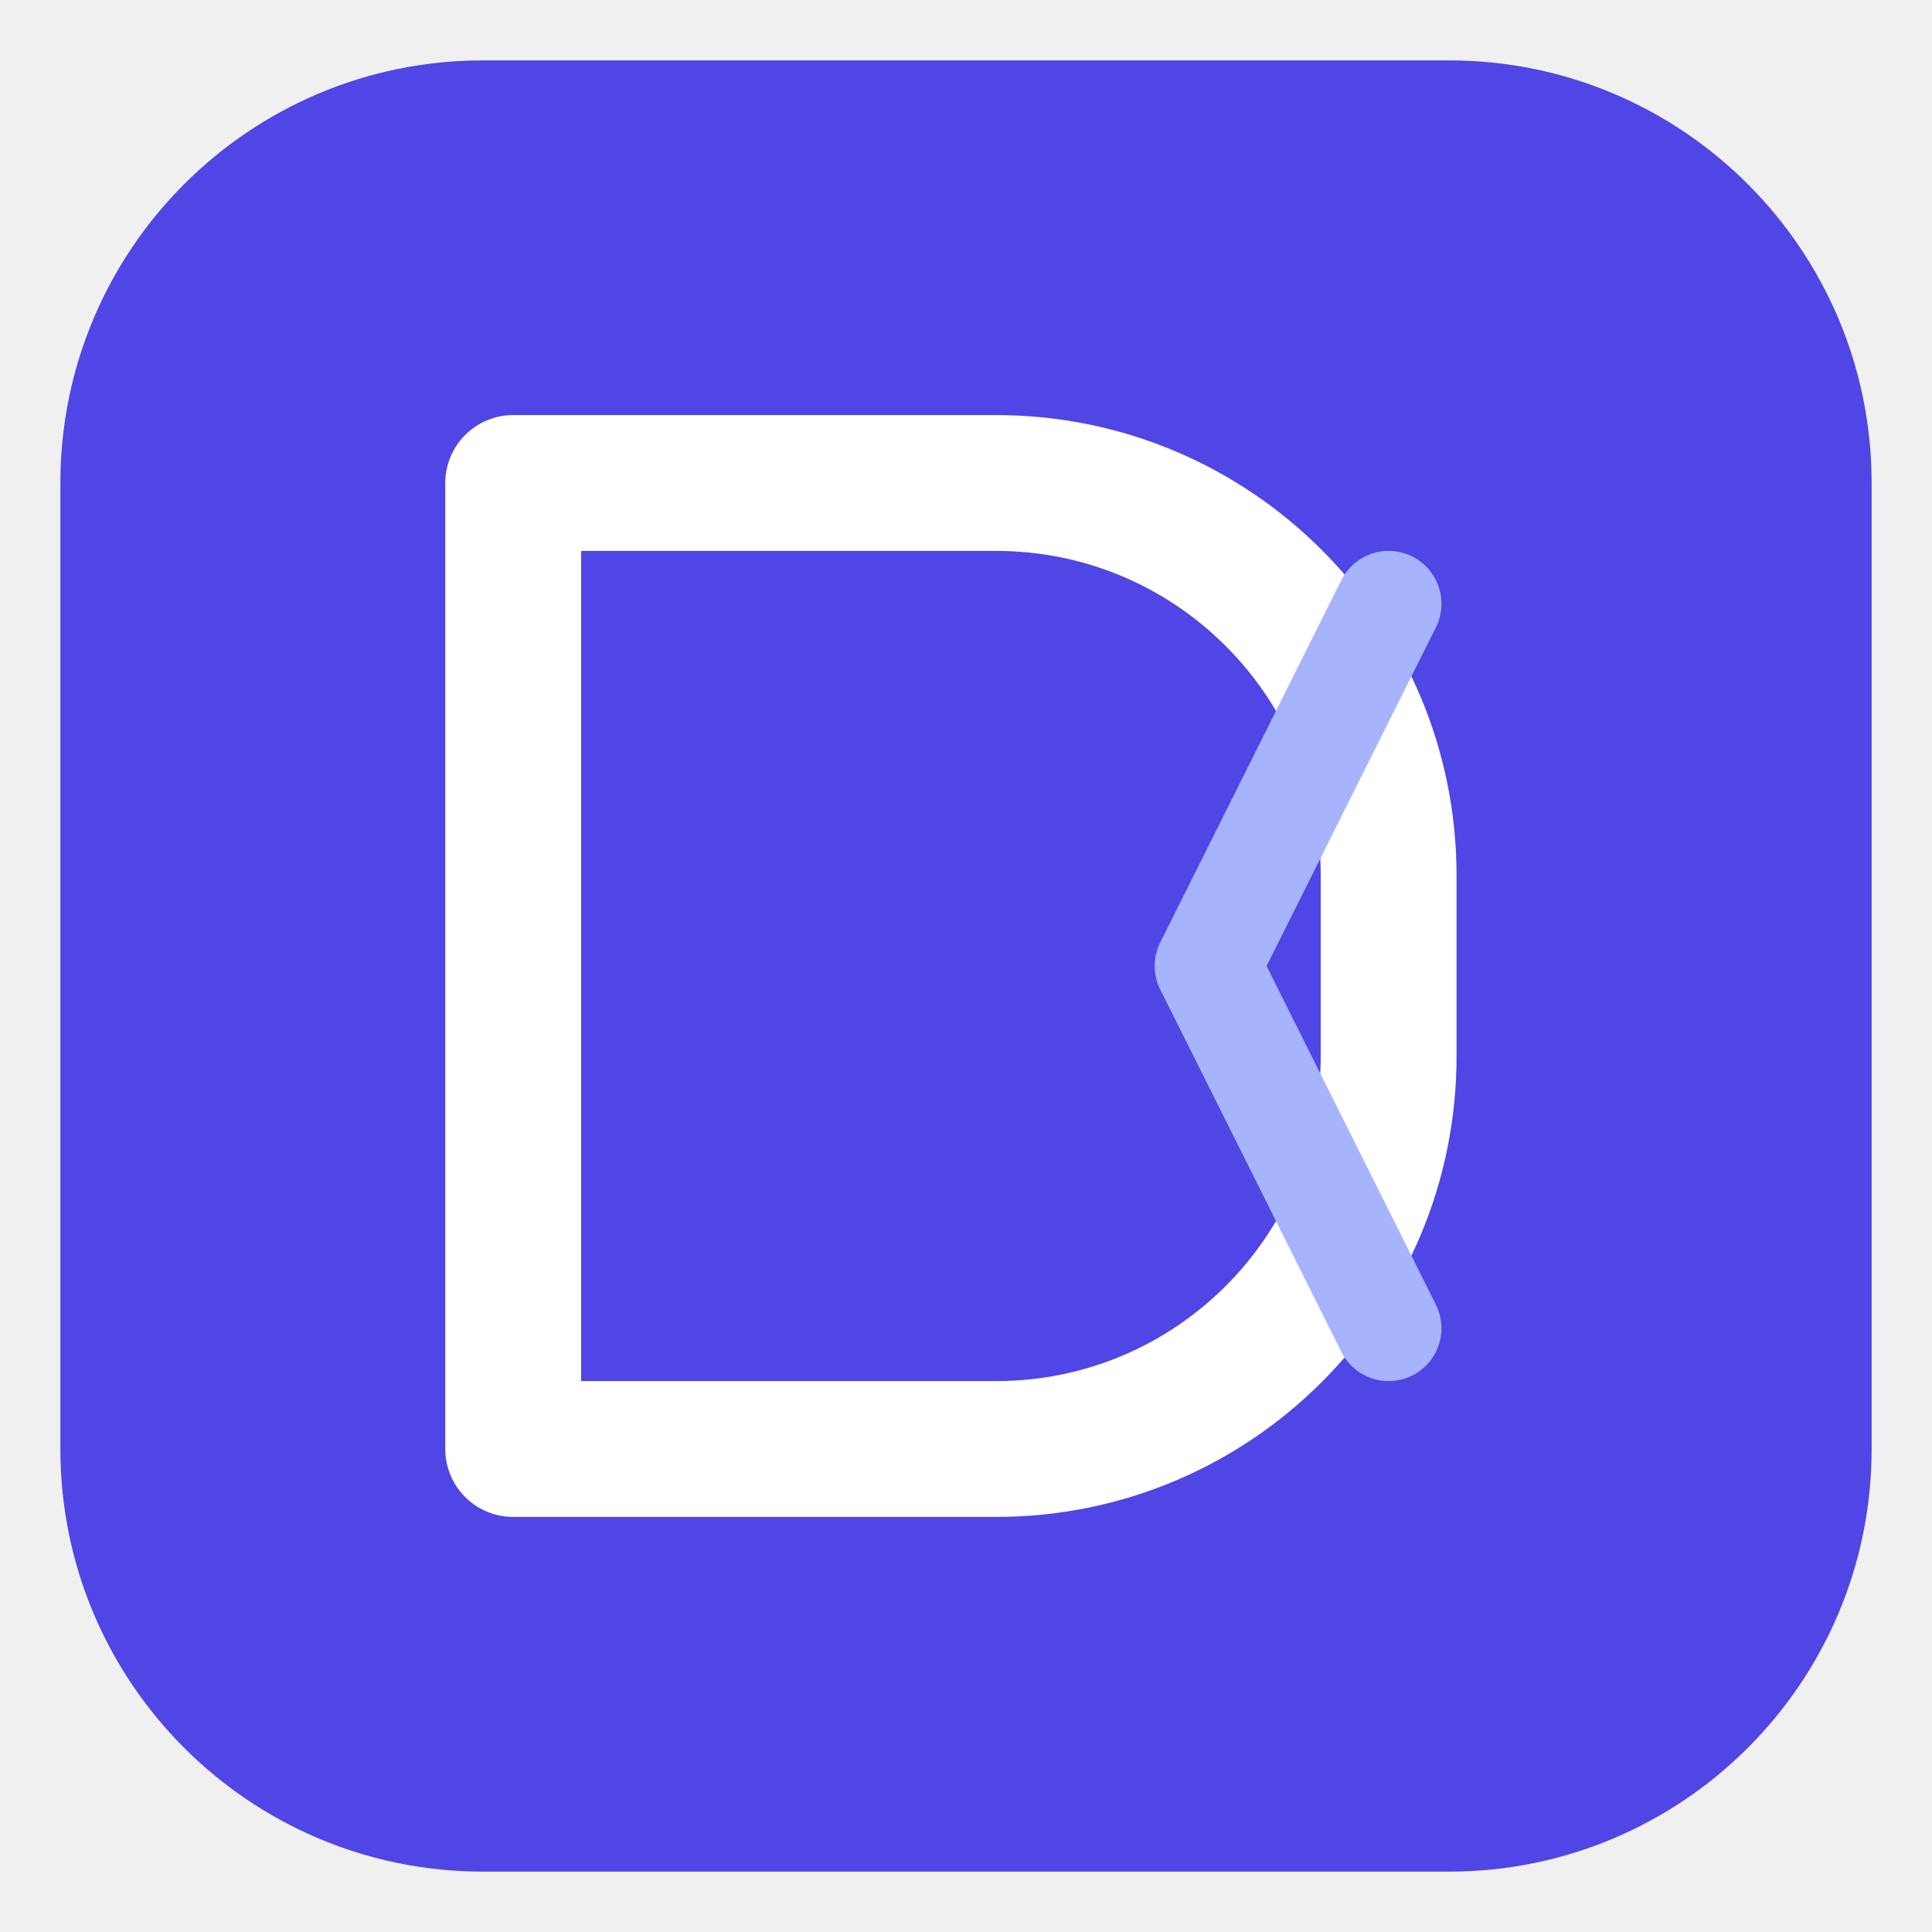
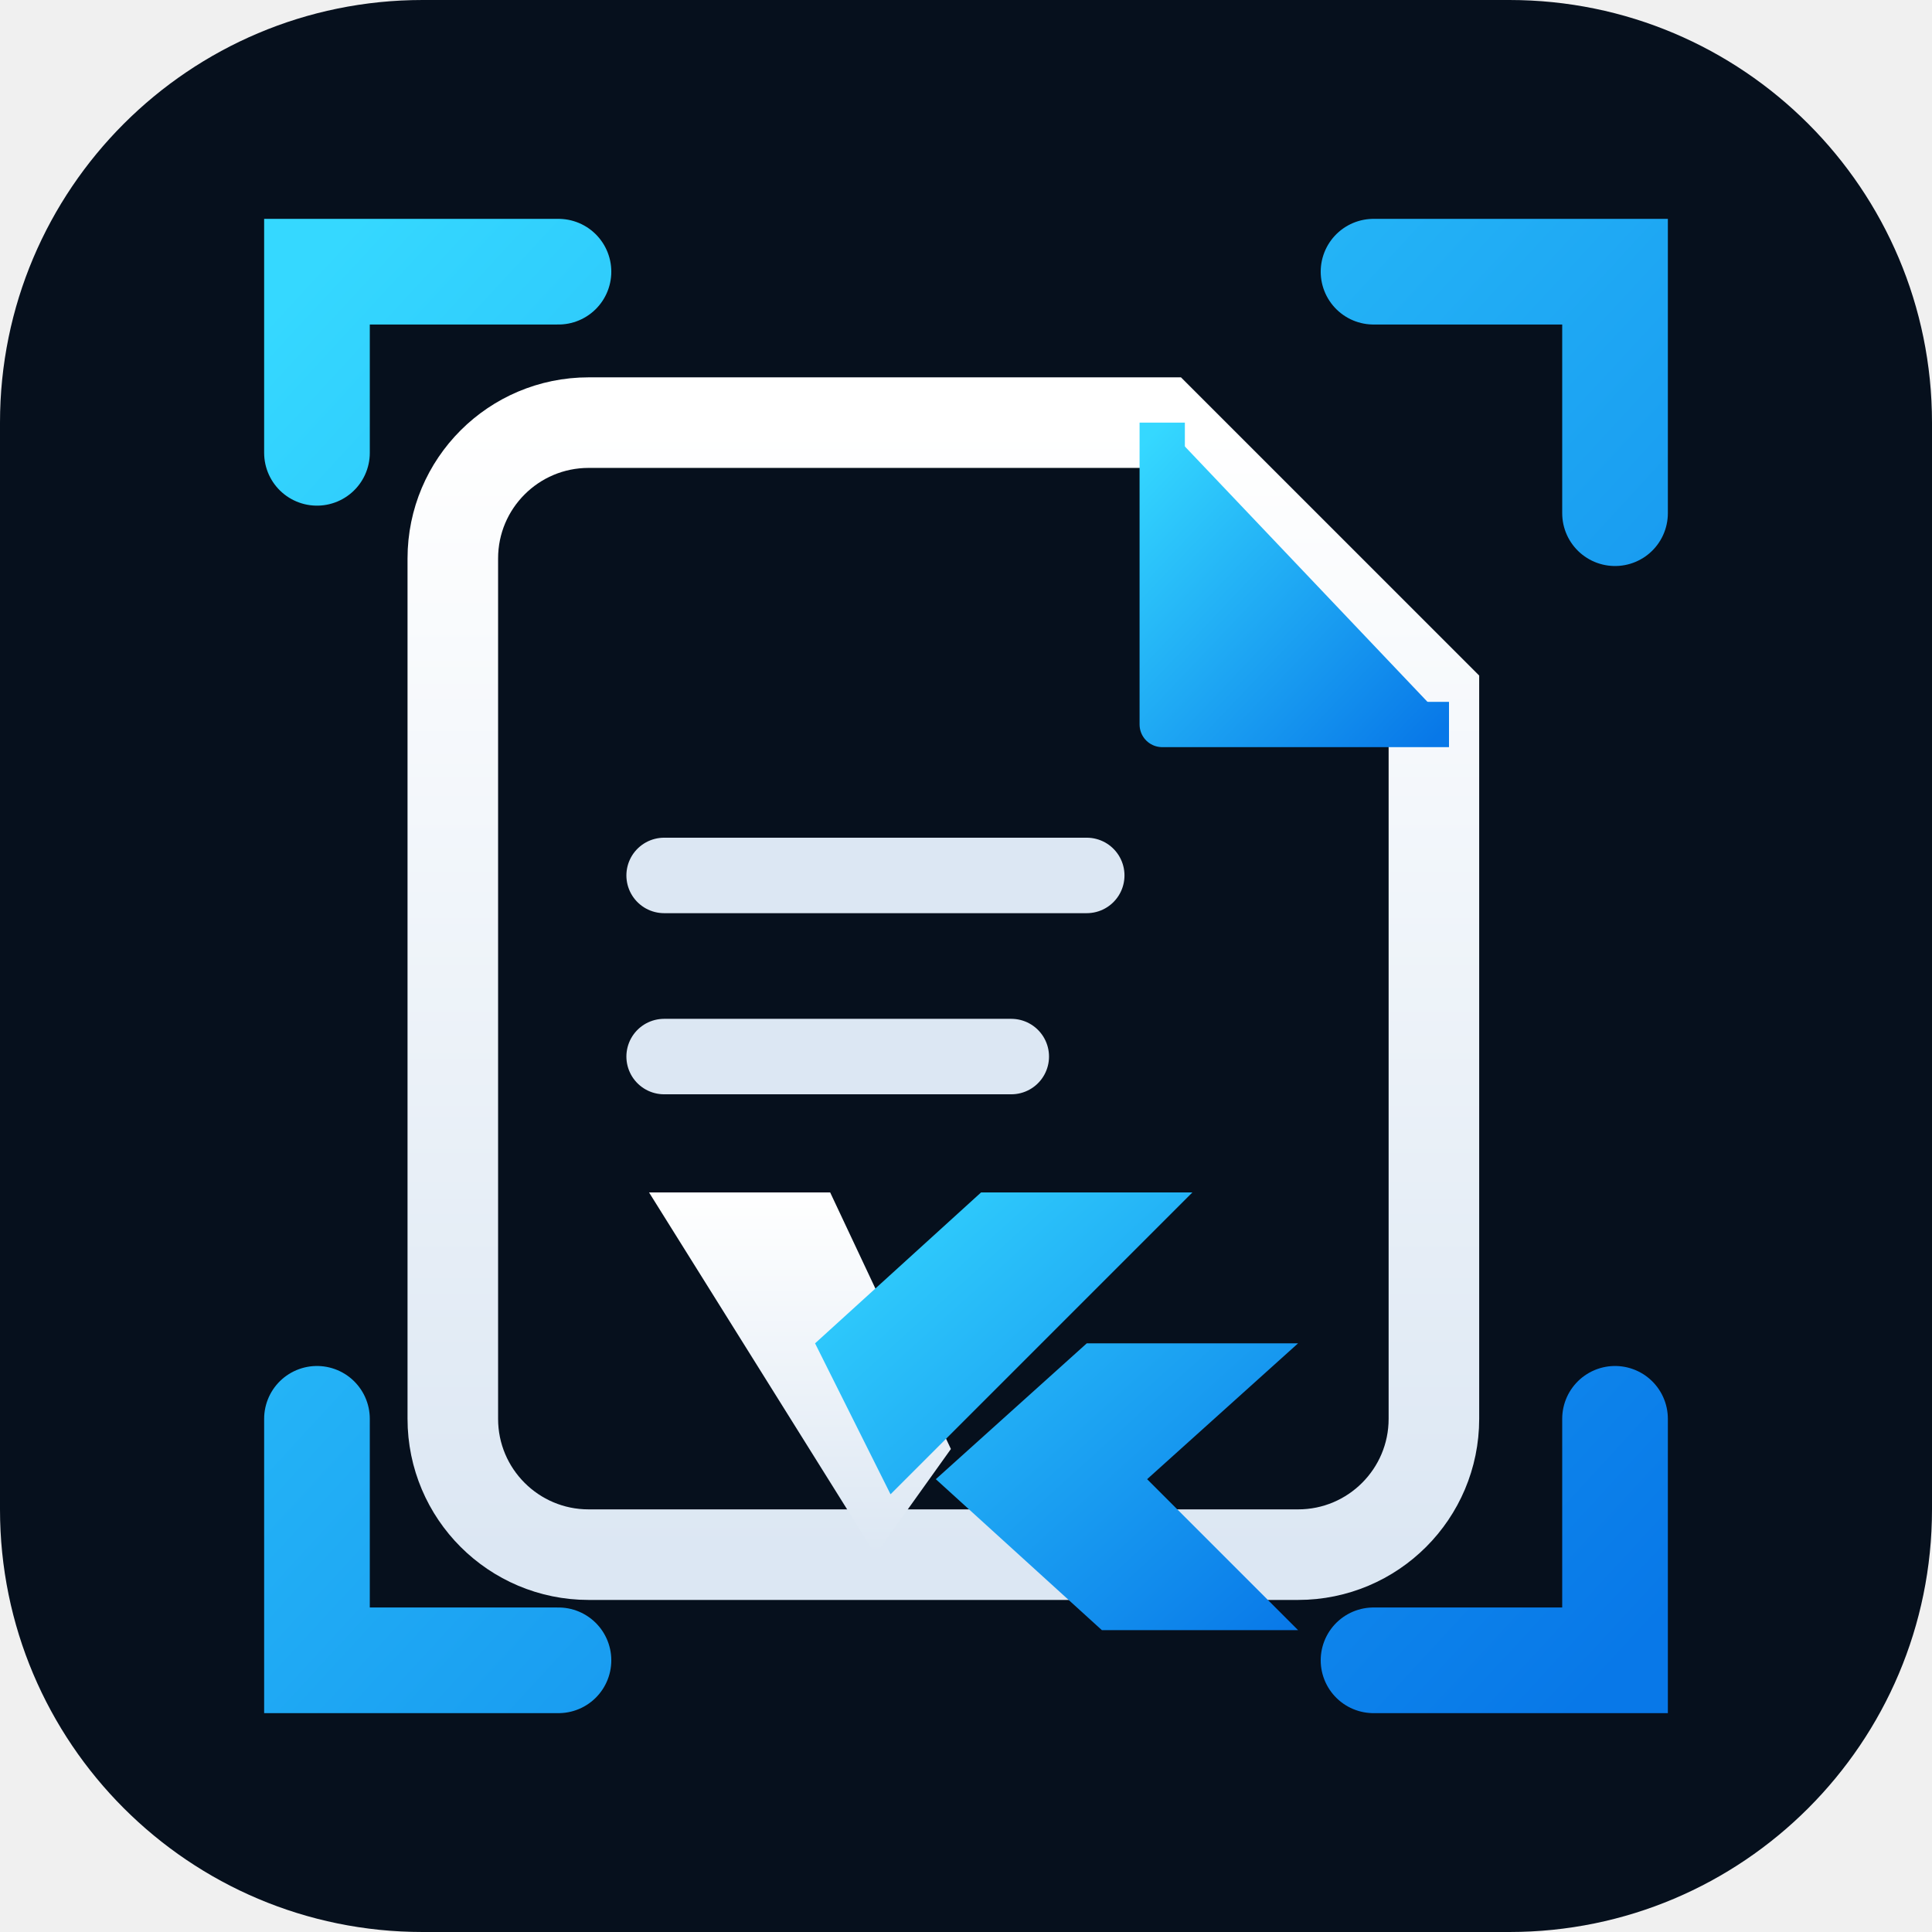
- <svg xmlns="http://www.w3.org/2000/svg" viewBox="0 0 64 64" fill="none">
-   <rect x="2" y="2" width="60" height="60" rx="14" fill="#4f46e5" />
-   <path d="M17 16v32M17 16h16c7.18 0 13 5.82 13 13v6c0 7.18-5.82 13-13 13H17" stroke="#fff" stroke-width="4.5" stroke-linecap="round" stroke-linejoin="round" fill="none" />
-   <path d="M46 20l-6 12 6 12" stroke="#a5b4fc" stroke-width="3.5" stroke-linecap="round" stroke-linejoin="round" fill="none" />
+ <svg xmlns="http://www.w3.org/2000/svg" viewBox="0 0 128 128" role="img" aria-label="DocSnap logo">
+   <defs>
+     <linearGradient id="blue" x1="0" y1="0" x2="1" y2="1">
+       <stop offset="0" stop-color="#35d8ff" />
+       <stop offset="1" stop-color="#0878e8" />
+     </linearGradient>
+     <linearGradient id="white" x1="0" y1="0" x2="0" y2="1">
+       <stop offset="0" stop-color="#fff" />
+       <stop offset="1" stop-color="#dce7f3" />
+     </linearGradient>
+   </defs>
+   <rect width="128" height="128" rx="28" fill="#06101d" />
+   <path d="M21 30V18h16M91 18h16v16M21 94v16h16M91 110h16V94" fill="none" stroke="url(#blue)" stroke-width="7" stroke-linecap="round" />
+   <path d="M39 28h38l18 18v48a9 9 0 0 1-9 9H39a9 9 0 0 1-9-9V37a9 9 0 0 1 9-9Z" fill="none" stroke="url(#white)" stroke-width="6" />
+   <path d="M77 28v20h19" fill="url(#blue)" stroke="url(#blue)" stroke-width="3" stroke-linejoin="round" />
+   <path d="M44 58h28M44 70h23" stroke="#dce7f3" stroke-width="5" stroke-linecap="round" />
+   <path d="M43 79h12l8 17-5 7z" fill="url(#white)" />
+   <path d="M65 79h14L59 99l-5-10zM72 89h14l-10 9 10 10H73L62 98z" fill="url(#blue)" />
</svg>
